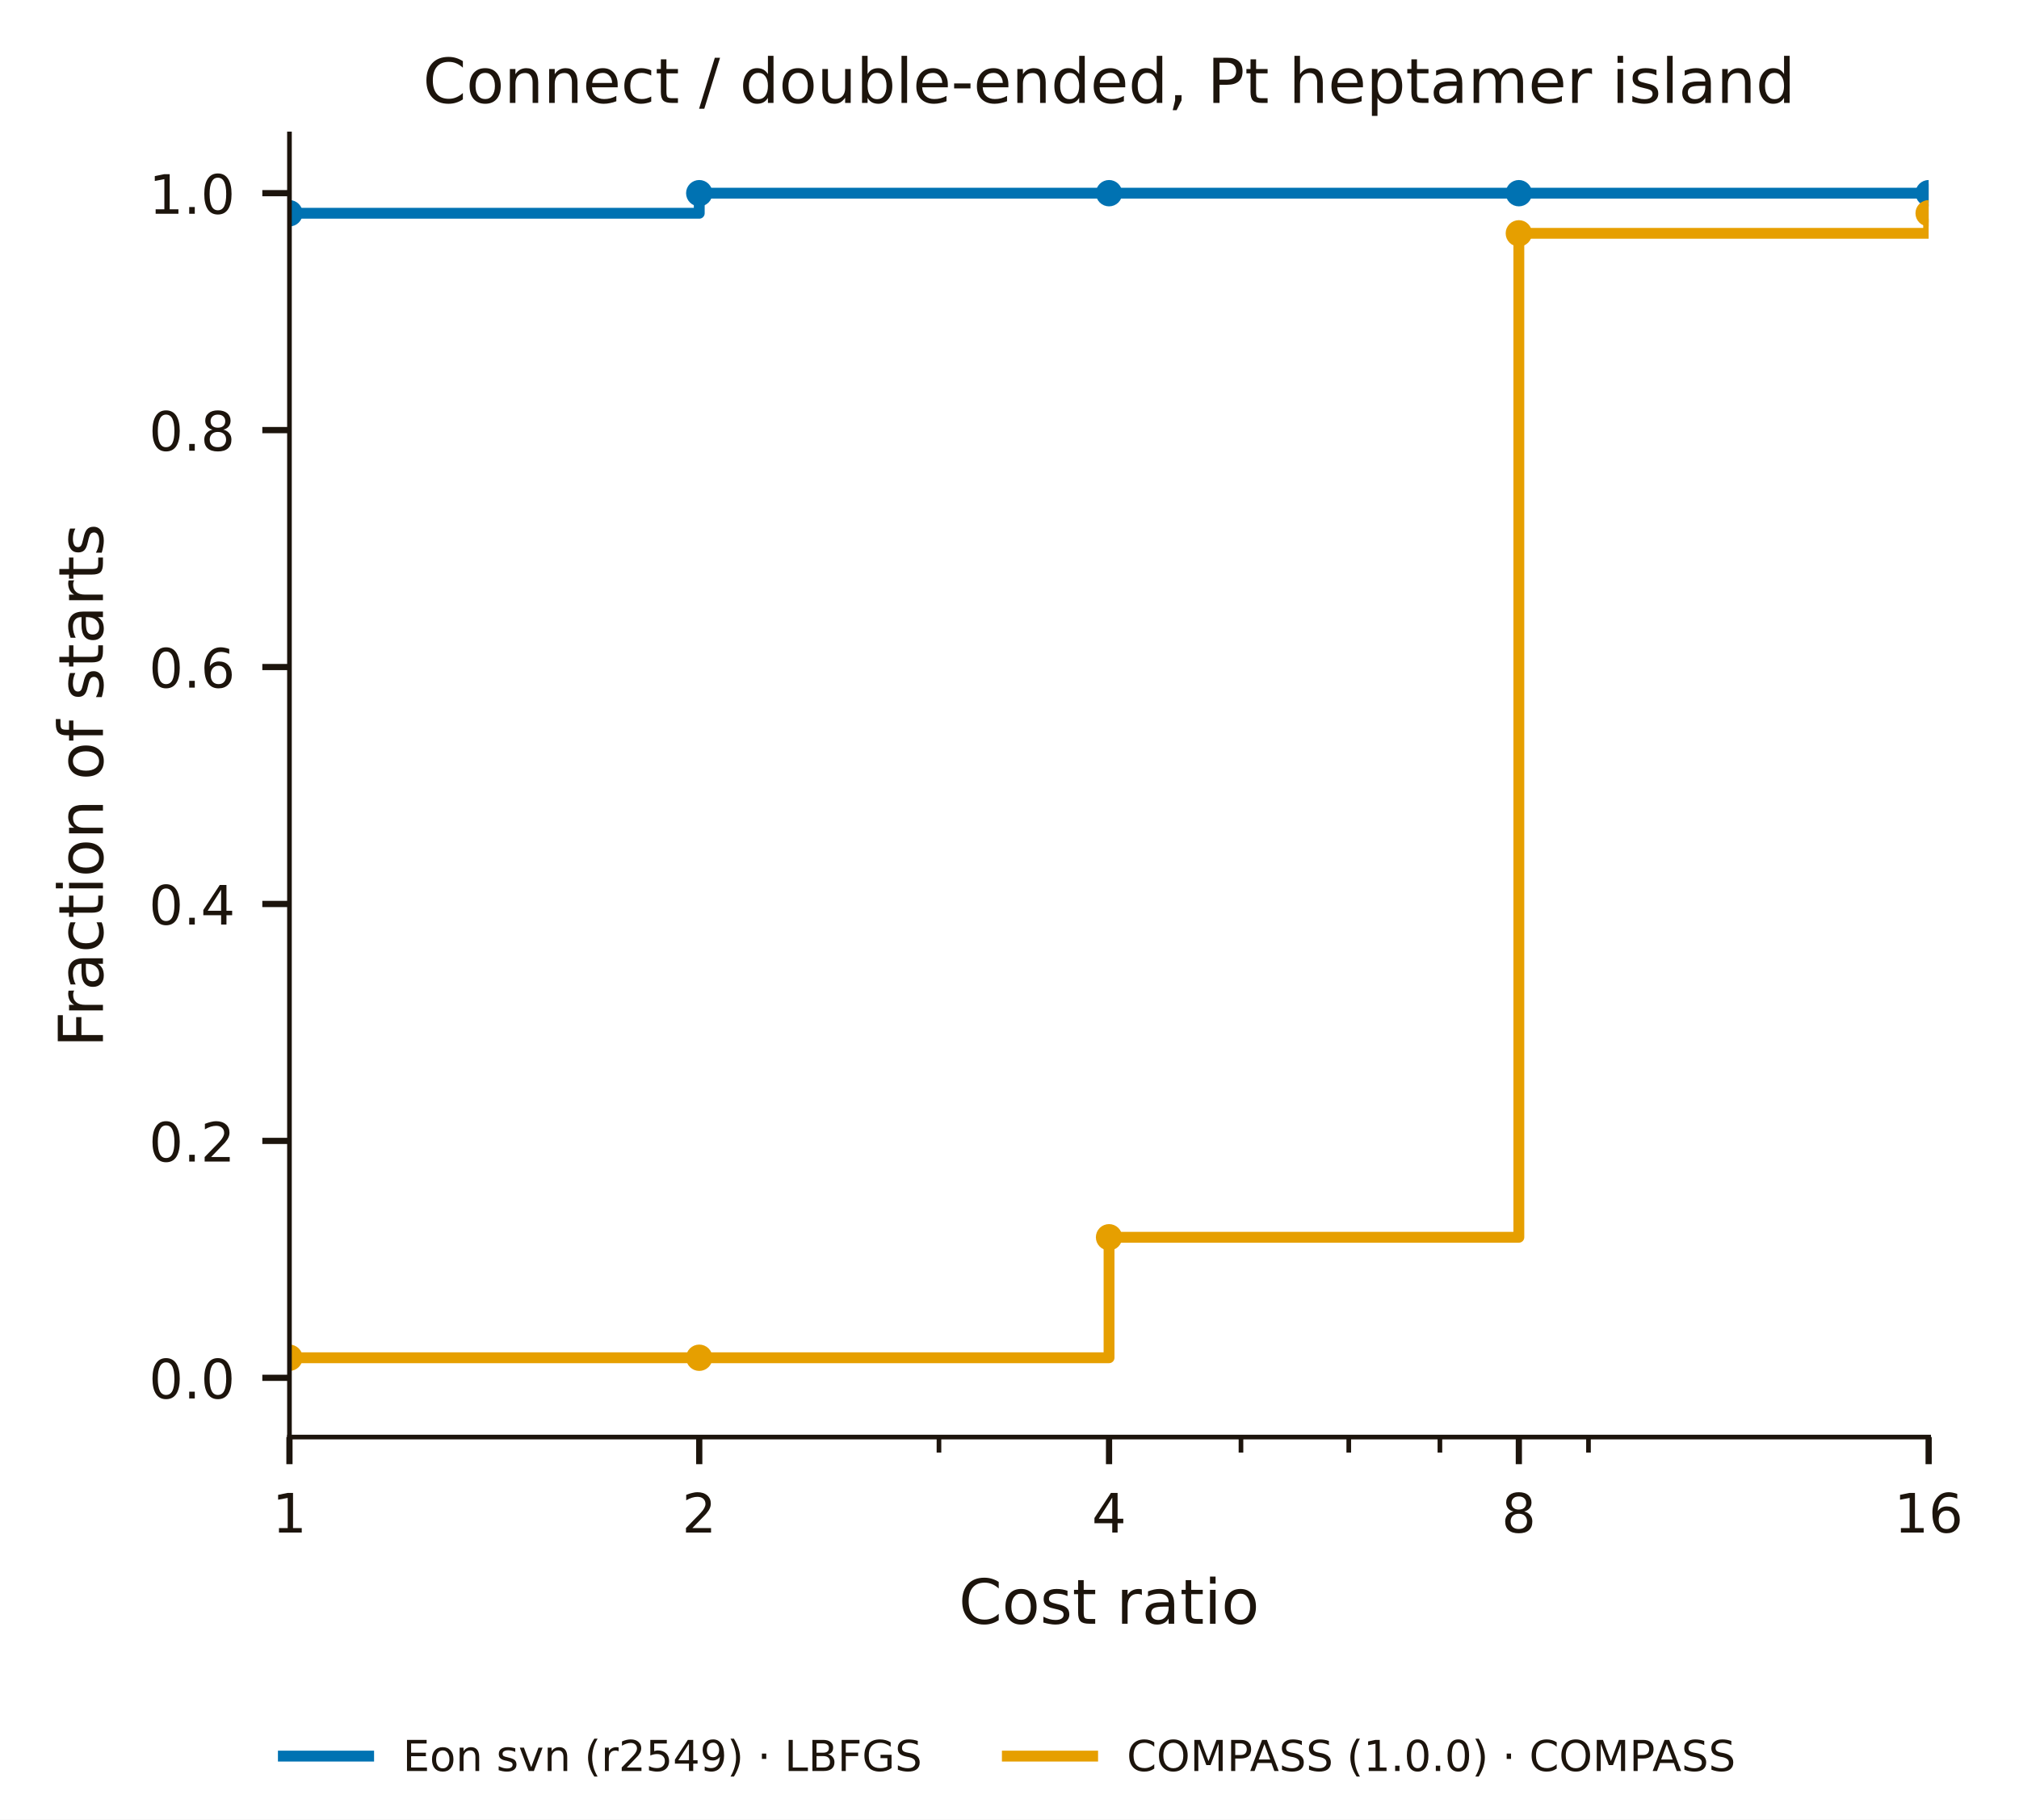
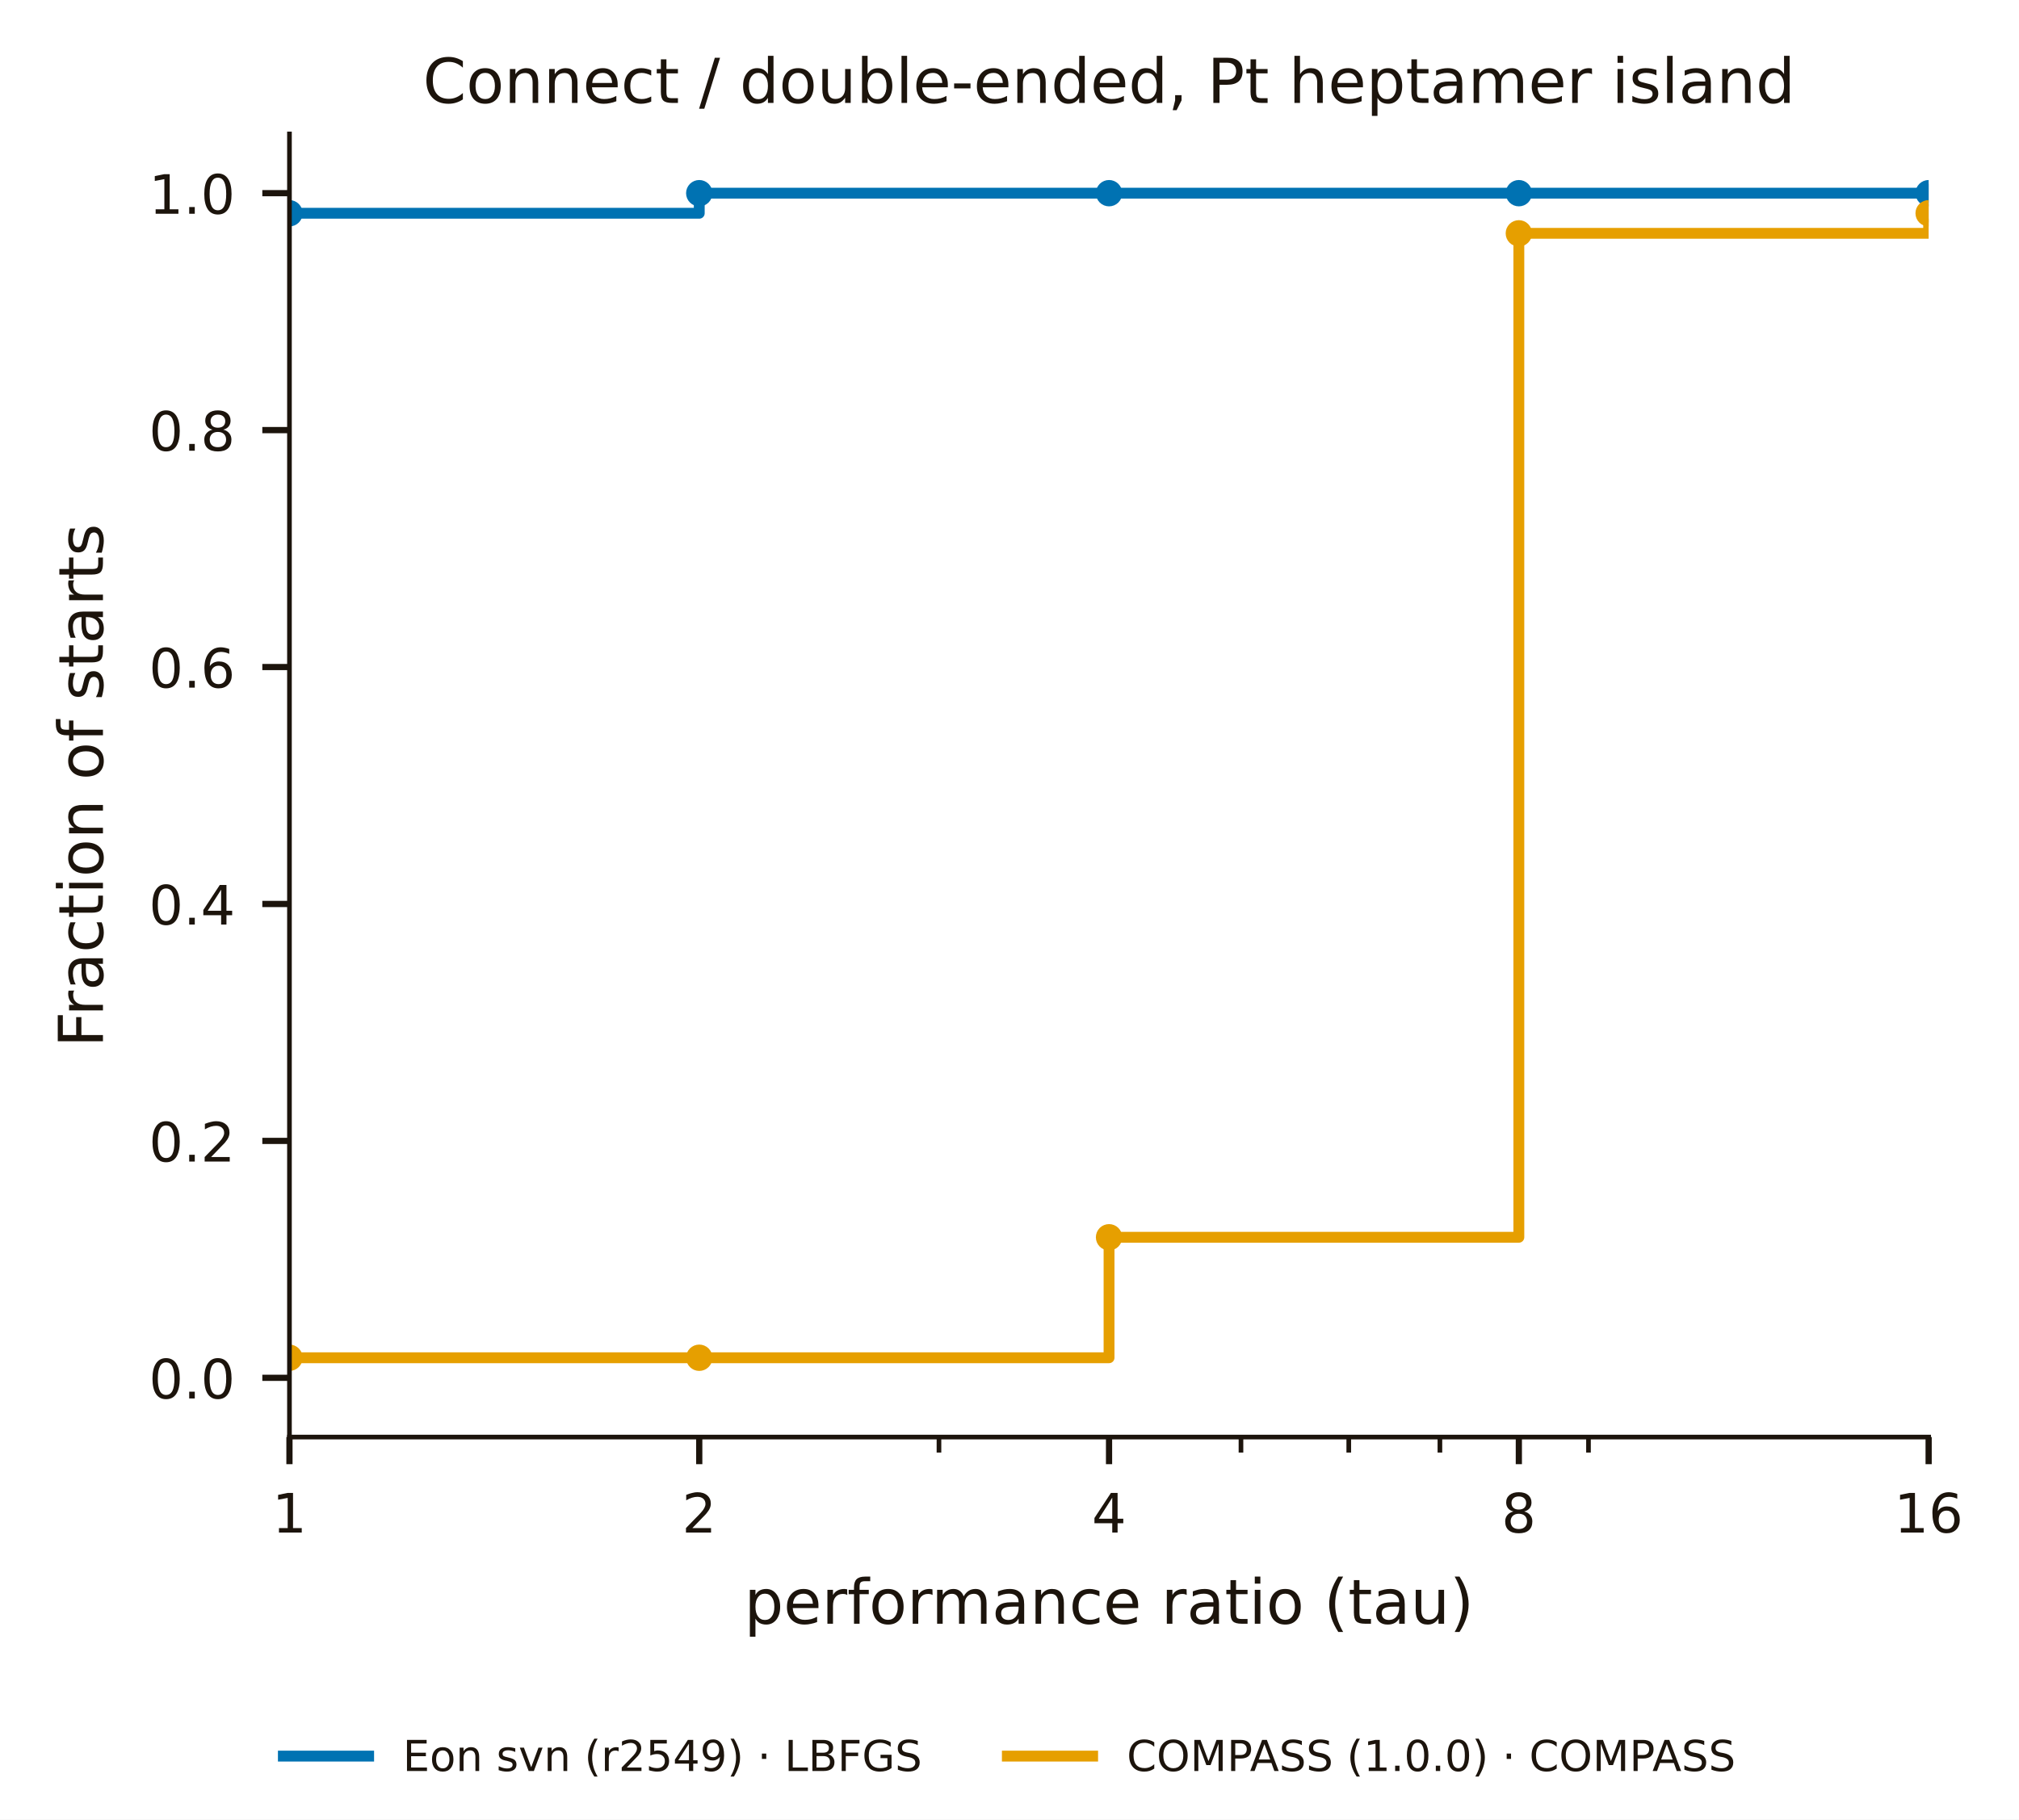
<svg xmlns="http://www.w3.org/2000/svg" width="260.4pt" height="234.73pt" viewBox="0 0 260.4 234.73" version="1.1">
  <defs>
    <style type="text/css">*{stroke-linejoin: round; stroke-linecap: butt}</style>
  </defs>
  <g id="figure_1">
    <g id="patch_1">
      <path d="M 0 234.73  L 260.4 234.73  L 260.4 -0  L 0 -0  z " style="fill: #ffffff" />
    </g>
    <g id="axes_1">
      <g id="patch_2">
        <path d="M 37.333 185.378  L 248.746 185.378  L 248.746 17.279  L 37.333 17.279  z " style="fill: #ffffff" />
      </g>
      <g id="matplotlib.axis_1">
        <g id="xtick_1">
          <g id="line2d_1">
            <defs>
              <path id="mdac5e943a0" d="M 0 0  L 0 3.5  " style="stroke: #1c140c; stroke-width: 0.8" />
            </defs>
            <g>
              <use href="#mdac5e943a0" x="37.333" y="185.378" style="fill: #1c140c; stroke: #1c140c; stroke-width: 0.8" />
            </g>
          </g>
          <g id="text_1">
            <text style="font-size: 7px; font-family: 'DejaVu Sans', 'Bitstream Vera Sans', 'Computer Modern Sans Serif', 'Lucida Grande', 'Verdana', 'Geneva', 'Lucid', 'Arial', 'Helvetica', 'Avant Garde', sans-serif; text-anchor: middle; fill: #1c140c" x="37.333" y="197.696" transform="rotate(-0 37.33281 197.6963)">1</text>
          </g>
        </g>
        <g id="xtick_2">
          <g id="line2d_2">
            <g>
              <use href="#mdac5e943a0" x="90.186" y="185.378" style="fill: #1c140c; stroke: #1c140c; stroke-width: 0.8" />
            </g>
          </g>
          <g id="text_2">
            <text style="font-size: 7px; font-family: 'DejaVu Sans', 'Bitstream Vera Sans', 'Computer Modern Sans Serif', 'Lucida Grande', 'Verdana', 'Geneva', 'Lucid', 'Arial', 'Helvetica', 'Avant Garde', sans-serif; text-anchor: middle; fill: #1c140c" x="90.186" y="197.696" transform="rotate(-0 90.18605 197.6963)">2</text>
          </g>
        </g>
        <g id="xtick_3">
          <g id="line2d_3">
            <g>
              <use href="#mdac5e943a0" x="143.039" y="185.378" style="fill: #1c140c; stroke: #1c140c; stroke-width: 0.8" />
            </g>
          </g>
          <g id="text_3">
            <text style="font-size: 7px; font-family: 'DejaVu Sans', 'Bitstream Vera Sans', 'Computer Modern Sans Serif', 'Lucida Grande', 'Verdana', 'Geneva', 'Lucid', 'Arial', 'Helvetica', 'Avant Garde', sans-serif; text-anchor: middle; fill: #1c140c" x="143.039" y="197.696" transform="rotate(-0 143.0393 197.6963)">4</text>
          </g>
        </g>
        <g id="xtick_4">
          <g id="line2d_4">
            <g>
              <use href="#mdac5e943a0" x="195.893" y="185.378" style="fill: #1c140c; stroke: #1c140c; stroke-width: 0.8" />
            </g>
          </g>
          <g id="text_4">
            <text style="font-size: 7px; font-family: 'DejaVu Sans', 'Bitstream Vera Sans', 'Computer Modern Sans Serif', 'Lucida Grande', 'Verdana', 'Geneva', 'Lucid', 'Arial', 'Helvetica', 'Avant Garde', sans-serif; text-anchor: middle; fill: #1c140c" x="195.893" y="197.696" transform="rotate(-0 195.8925 197.6963)">8</text>
          </g>
        </g>
        <g id="xtick_5">
          <g id="line2d_5">
            <g>
              <use href="#mdac5e943a0" x="248.746" y="185.378" style="fill: #1c140c; stroke: #1c140c; stroke-width: 0.8" />
            </g>
          </g>
          <g id="text_5">
            <text style="font-size: 7px; font-family: 'DejaVu Sans', 'Bitstream Vera Sans', 'Computer Modern Sans Serif', 'Lucida Grande', 'Verdana', 'Geneva', 'Lucid', 'Arial', 'Helvetica', 'Avant Garde', sans-serif; text-anchor: middle; fill: #1c140c" x="248.746" y="197.696" transform="rotate(-0 248.7458 197.6963)">16</text>
          </g>
        </g>
        <g id="xtick_6">
          <g id="line2d_6">
            <defs>
              <path id="m2ff3d42af8" d="M 0 0  L 0 2  " style="stroke: #1c140c; stroke-width: 0.6" />
            </defs>
            <g>
              <use href="#m2ff3d42af8" x="121.103" y="185.378" style="fill: #1c140c; stroke: #1c140c; stroke-width: 0.6" />
            </g>
          </g>
        </g>
        <g id="xtick_7">
          <g id="line2d_7">
            <g>
              <use href="#m2ff3d42af8" x="160.054" y="185.378" style="fill: #1c140c; stroke: #1c140c; stroke-width: 0.6" />
            </g>
          </g>
        </g>
        <g id="xtick_8">
          <g id="line2d_8">
            <g>
              <use href="#m2ff3d42af8" x="173.956" y="185.378" style="fill: #1c140c; stroke: #1c140c; stroke-width: 0.6" />
            </g>
          </g>
        </g>
        <g id="xtick_9">
          <g id="line2d_9">
            <g>
              <use href="#m2ff3d42af8" x="185.711" y="185.378" style="fill: #1c140c; stroke: #1c140c; stroke-width: 0.6" />
            </g>
          </g>
        </g>
        <g id="xtick_10">
          <g id="line2d_10">
            <g>
              <use href="#m2ff3d42af8" x="204.874" y="185.378" style="fill: #1c140c; stroke: #1c140c; stroke-width: 0.6" />
            </g>
          </g>
        </g>
        <g id="text_6">
-           <text style="font-size: 8px; font-family: 'DejaVu Sans', 'Bitstream Vera Sans', 'Computer Modern Sans Serif', 'Lucida Grande', 'Verdana', 'Geneva', 'Lucid', 'Arial', 'Helvetica', 'Avant Garde', sans-serif; text-anchor: middle; fill: #1c140c" x="143.039" y="209.457" transform="rotate(-0 143.0393 209.4567)">Cost ratio</text>
+           <text style="font-size: 8px; font-family: 'DejaVu Sans', 'Bitstream Vera Sans', 'Computer Modern Sans Serif', 'Lucida Grande', 'Verdana', 'Geneva', 'Lucid', 'Arial', 'Helvetica', 'Avant Garde', sans-serif; text-anchor: middle; fill: #1c140c" x="143.039" y="209.457" transform="rotate(-0 143.0393 209.4567)">performance ratio (tau)</text>
        </g>
      </g>
      <g id="matplotlib.axis_2">
        <g id="ytick_1">
          <g id="line2d_11">
            <defs>
              <path id="m42564b5f4e" d="M 0 0  L -3.5 0  " style="stroke: #1c140c; stroke-width: 0.8" />
            </defs>
            <g>
              <use href="#m42564b5f4e" x="37.333" y="177.737" style="fill: #1c140c; stroke: #1c140c; stroke-width: 0.8" />
            </g>
          </g>
          <g id="text_7">
            <text style="font-size: 7px; font-family: 'DejaVu Sans', 'Bitstream Vera Sans', 'Computer Modern Sans Serif', 'Lucida Grande', 'Verdana', 'Geneva', 'Lucid', 'Arial', 'Helvetica', 'Avant Garde', sans-serif; text-anchor: end; fill: #1c140c" x="30.333" y="180.396" transform="rotate(-0 30.33281 180.3963)">0.0</text>
          </g>
        </g>
        <g id="ytick_2">
          <g id="line2d_12">
            <g>
              <use href="#m42564b5f4e" x="37.333" y="147.174" style="fill: #1c140c; stroke: #1c140c; stroke-width: 0.8" />
            </g>
          </g>
          <g id="text_8">
            <text style="font-size: 7px; font-family: 'DejaVu Sans', 'Bitstream Vera Sans', 'Computer Modern Sans Serif', 'Lucida Grande', 'Verdana', 'Geneva', 'Lucid', 'Arial', 'Helvetica', 'Avant Garde', sans-serif; text-anchor: end; fill: #1c140c" x="30.333" y="149.833" transform="rotate(-0 30.33281 149.8328)">0.2</text>
          </g>
        </g>
        <g id="ytick_3">
          <g id="line2d_13">
            <g>
              <use href="#m42564b5f4e" x="37.333" y="116.61" style="fill: #1c140c; stroke: #1c140c; stroke-width: 0.8" />
            </g>
          </g>
          <g id="text_9">
            <text style="font-size: 7px; font-family: 'DejaVu Sans', 'Bitstream Vera Sans', 'Computer Modern Sans Serif', 'Lucida Grande', 'Verdana', 'Geneva', 'Lucid', 'Arial', 'Helvetica', 'Avant Garde', sans-serif; text-anchor: end; fill: #1c140c" x="30.333" y="119.269" transform="rotate(-0 30.33281 119.2693)">0.4</text>
          </g>
        </g>
        <g id="ytick_4">
          <g id="line2d_14">
            <g>
              <use href="#m42564b5f4e" x="37.333" y="86.047" style="fill: #1c140c; stroke: #1c140c; stroke-width: 0.8" />
            </g>
          </g>
          <g id="text_10">
            <text style="font-size: 7px; font-family: 'DejaVu Sans', 'Bitstream Vera Sans', 'Computer Modern Sans Serif', 'Lucida Grande', 'Verdana', 'Geneva', 'Lucid', 'Arial', 'Helvetica', 'Avant Garde', sans-serif; text-anchor: end; fill: #1c140c" x="30.333" y="88.706" transform="rotate(-0 30.33281 88.7058)">0.6</text>
          </g>
        </g>
        <g id="ytick_5">
          <g id="line2d_15">
            <g>
              <use href="#m42564b5f4e" x="37.333" y="55.483" style="fill: #1c140c; stroke: #1c140c; stroke-width: 0.8" />
            </g>
          </g>
          <g id="text_11">
            <text style="font-size: 7px; font-family: 'DejaVu Sans', 'Bitstream Vera Sans', 'Computer Modern Sans Serif', 'Lucida Grande', 'Verdana', 'Geneva', 'Lucid', 'Arial', 'Helvetica', 'Avant Garde', sans-serif; text-anchor: end; fill: #1c140c" x="30.333" y="58.142" transform="rotate(-0 30.33281 58.1423)">0.8</text>
          </g>
        </g>
        <g id="ytick_6">
          <g id="line2d_16">
            <g>
              <use href="#m42564b5f4e" x="37.333" y="24.92" style="fill: #1c140c; stroke: #1c140c; stroke-width: 0.8" />
            </g>
          </g>
          <g id="text_12">
            <text style="font-size: 7px; font-family: 'DejaVu Sans', 'Bitstream Vera Sans', 'Computer Modern Sans Serif', 'Lucida Grande', 'Verdana', 'Geneva', 'Lucid', 'Arial', 'Helvetica', 'Avant Garde', sans-serif; text-anchor: end; fill: #1c140c" x="30.333" y="27.579" transform="rotate(-0 30.33281 27.5788)">1.0</text>
          </g>
        </g>
        <g id="text_13">
          <text style="font-size: 8px; font-family: 'DejaVu Sans', 'Bitstream Vera Sans', 'Computer Modern Sans Serif', 'Lucida Grande', 'Verdana', 'Geneva', 'Lucid', 'Arial', 'Helvetica', 'Avant Garde', sans-serif; text-anchor: middle; fill: #1c140c" x="13.279" y="101.328" transform="rotate(-90 13.27875 101.3284)">Fraction of starts</text>
        </g>
      </g>
      <g id="line2d_17">
        <path d="M 37.333 27.51  L 90.186 27.51  L 90.186 24.92  L 143.039 24.92  L 143.039 24.92  L 195.893 24.92  L 195.893 24.92  L 248.746 24.92  L 248.746 24.92  " clip-path="url(#p3c9b0db79a)" style="fill: none; stroke: #0072b2; stroke-width: 1.4; stroke-linecap: square" />
      </g>
      <g id="line2d_18">
        <defs>
          <path id="mdffc305ff8" d="M 0 1.2  C 0.318 1.2 0.623 1.074 0.849 0.849  C 1.074 0.623 1.2 0.318 1.2 0  C 1.2 -0.318 1.074 -0.623 0.849 -0.849  C 0.623 -1.074 0.318 -1.2 0 -1.2  C -0.318 -1.2 -0.623 -1.074 -0.849 -0.849  C -1.074 -0.623 -1.2 -0.318 -1.2 0  C -1.2 0.318 -1.074 0.623 -0.849 0.849  C -0.623 1.074 -0.318 1.2 0 1.2  z " style="stroke: #0072b2" />
        </defs>
        <g clip-path="url(#p3c9b0db79a)">
          <use href="#mdffc305ff8" x="37.333" y="27.51" style="fill: #0072b2; stroke: #0072b2" />
          <use href="#mdffc305ff8" x="90.186" y="24.92" style="fill: #0072b2; stroke: #0072b2" />
          <use href="#mdffc305ff8" x="143.039" y="24.92" style="fill: #0072b2; stroke: #0072b2" />
          <use href="#mdffc305ff8" x="195.893" y="24.92" style="fill: #0072b2; stroke: #0072b2" />
          <use href="#mdffc305ff8" x="248.746" y="24.92" style="fill: #0072b2; stroke: #0072b2" />
        </g>
      </g>
      <g id="line2d_19">
        <path d="M 37.333 175.147  L 90.186 175.147  L 90.186 175.147  L 143.039 175.147  L 143.039 159.606  L 195.893 159.606  L 195.893 30.1  L 248.746 30.1  L 248.746 27.51  " clip-path="url(#p3c9b0db79a)" style="fill: none; stroke: #e69f00; stroke-width: 1.4; stroke-linecap: square" />
      </g>
      <g id="line2d_20">
        <defs>
          <path id="mf469638bf4" d="M 0 1.2  C 0.318 1.2 0.623 1.074 0.849 0.849  C 1.074 0.623 1.2 0.318 1.2 0  C 1.2 -0.318 1.074 -0.623 0.849 -0.849  C 0.623 -1.074 0.318 -1.2 0 -1.2  C -0.318 -1.2 -0.623 -1.074 -0.849 -0.849  C -1.074 -0.623 -1.2 -0.318 -1.2 0  C -1.2 0.318 -1.074 0.623 -0.849 0.849  C -0.623 1.074 -0.318 1.2 0 1.2  z " style="stroke: #e69f00" />
        </defs>
        <g clip-path="url(#p3c9b0db79a)">
          <use href="#mf469638bf4" x="37.333" y="175.147" style="fill: #e69f00; stroke: #e69f00" />
          <use href="#mf469638bf4" x="90.186" y="175.147" style="fill: #e69f00; stroke: #e69f00" />
          <use href="#mf469638bf4" x="143.039" y="159.606" style="fill: #e69f00; stroke: #e69f00" />
          <use href="#mf469638bf4" x="195.893" y="30.1" style="fill: #e69f00; stroke: #e69f00" />
          <use href="#mf469638bf4" x="248.746" y="27.51" style="fill: #e69f00; stroke: #e69f00" />
        </g>
      </g>
      <g id="patch_3">
        <path d="M 37.333 185.378  L 37.333 17.279  " style="fill: none; stroke: #1c140c; stroke-width: 0.6; stroke-linejoin: miter; stroke-linecap: square" />
      </g>
      <g id="patch_4">
        <path d="M 37.333 185.378  L 248.746 185.378  " style="fill: none; stroke: #1c140c; stroke-width: 0.6; stroke-linejoin: miter; stroke-linecap: square" />
      </g>
      <g id="text_14">
        <text style="font-size: 8px; font-family: 'DejaVu Sans', 'Bitstream Vera Sans', 'Computer Modern Sans Serif', 'Lucida Grande', 'Verdana', 'Geneva', 'Lucid', 'Arial', 'Helvetica', 'Avant Garde', sans-serif; text-anchor: middle; fill: #1c140c" x="143.039" y="13.279" transform="rotate(-0 143.0393 13.27875)">Connect / double-ended, Pt heptamer island</text>
      </g>
    </g>
    <g id="legend_1">
      <g id="line2d_21">
        <path d="M 36.546 226.533  L 42.046 226.533  L 42.046 226.533  L 47.546 226.533  L 47.546 226.533  " style="fill: none; stroke: #0072b2; stroke-width: 1.4; stroke-linecap: square" />
      </g>
      <g id="text_15">
        <text style="font-size: 5.5px; font-family: 'DejaVu Sans', 'Bitstream Vera Sans', 'Computer Modern Sans Serif', 'Lucida Grande', 'Verdana', 'Geneva', 'Lucid', 'Arial', 'Helvetica', 'Avant Garde', sans-serif; text-anchor: start; fill: #1c140c" x="51.946" y="228.458" transform="rotate(-0 51.94636 228.4585)">Eon svn (r2549) · LBFGS</text>
      </g>
      <g id="line2d_22">
        <path d="M 129.923 226.533  L 135.423 226.533  L 135.423 226.533  L 140.923 226.533  L 140.923 226.533  " style="fill: none; stroke: #e69f00; stroke-width: 1.4; stroke-linecap: square" />
      </g>
      <g id="text_16">
        <text style="font-size: 5.5px; font-family: 'DejaVu Sans', 'Bitstream Vera Sans', 'Computer Modern Sans Serif', 'Lucida Grande', 'Verdana', 'Geneva', 'Lucid', 'Arial', 'Helvetica', 'Avant Garde', sans-serif; text-anchor: start; fill: #1c140c" x="145.323" y="228.458" transform="rotate(-0 145.3235 228.4585)">COMPASS (1.0.0) · COMPASS</text>
      </g>
    </g>
  </g>
  <defs>
    <clipPath id="p3c9b0db79a">
      <rect x="37.333" y="17.279" width="211.413" height="168.099" />
    </clipPath>
  </defs>
</svg>
